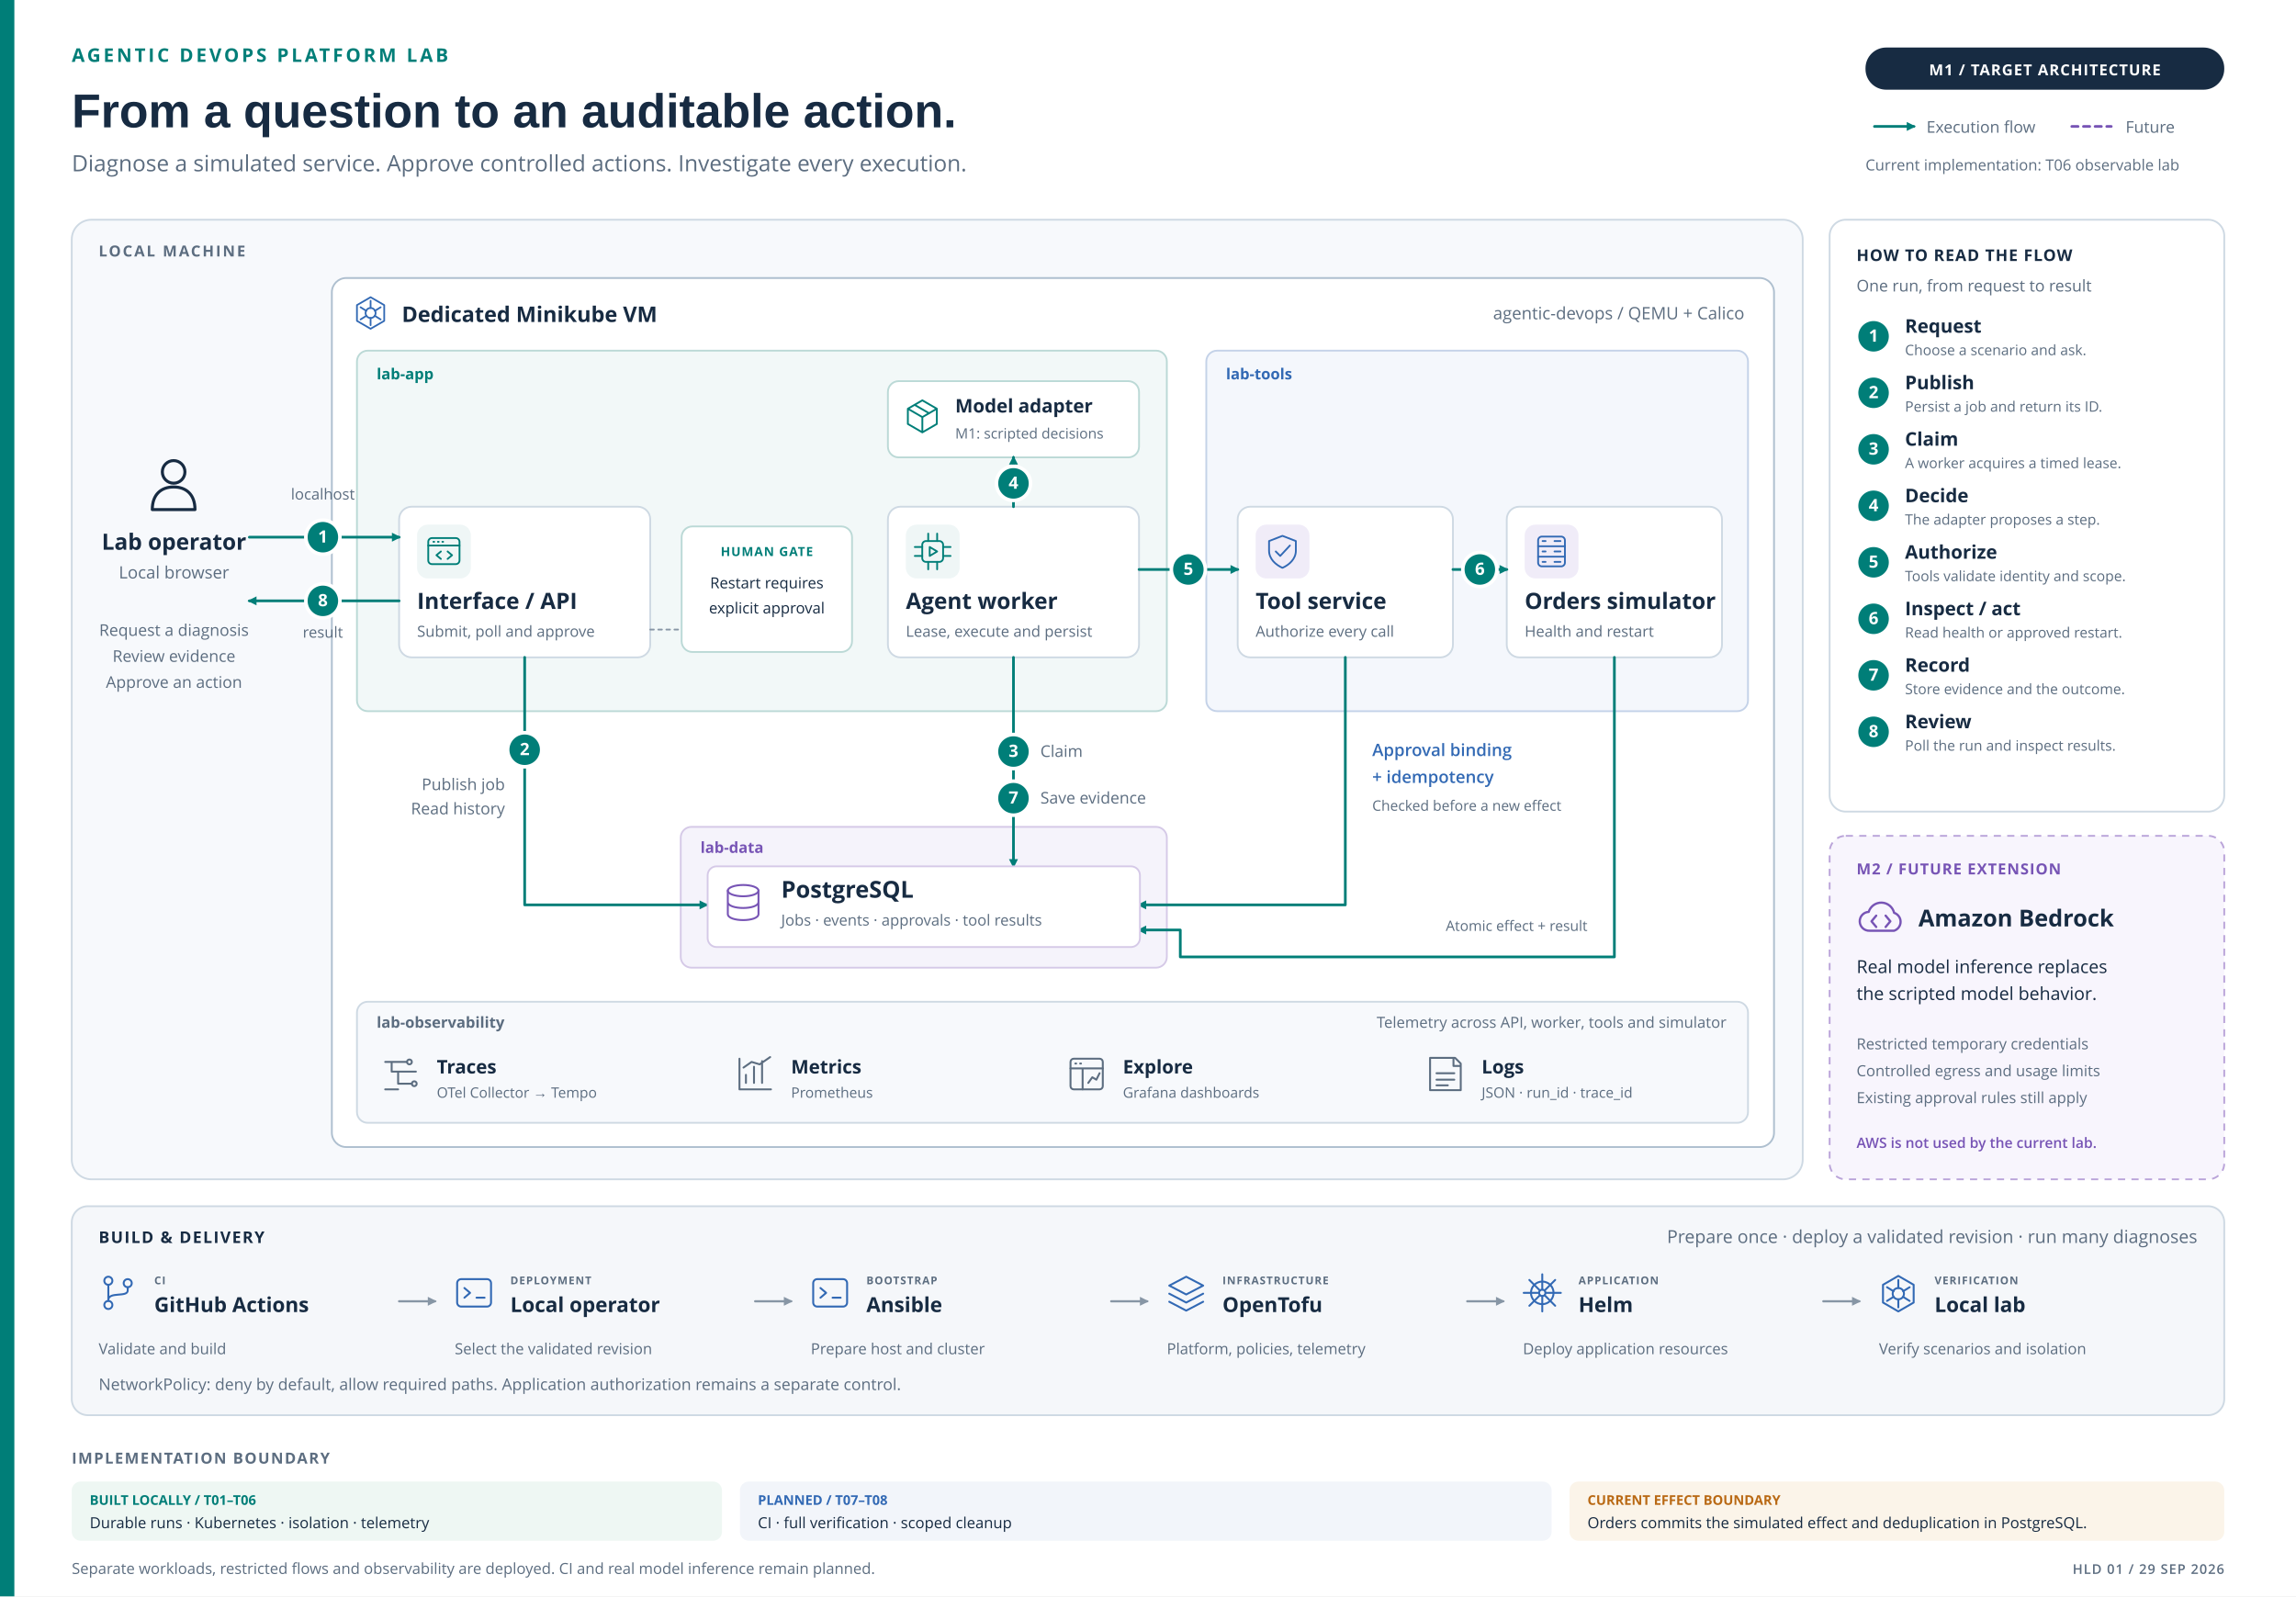
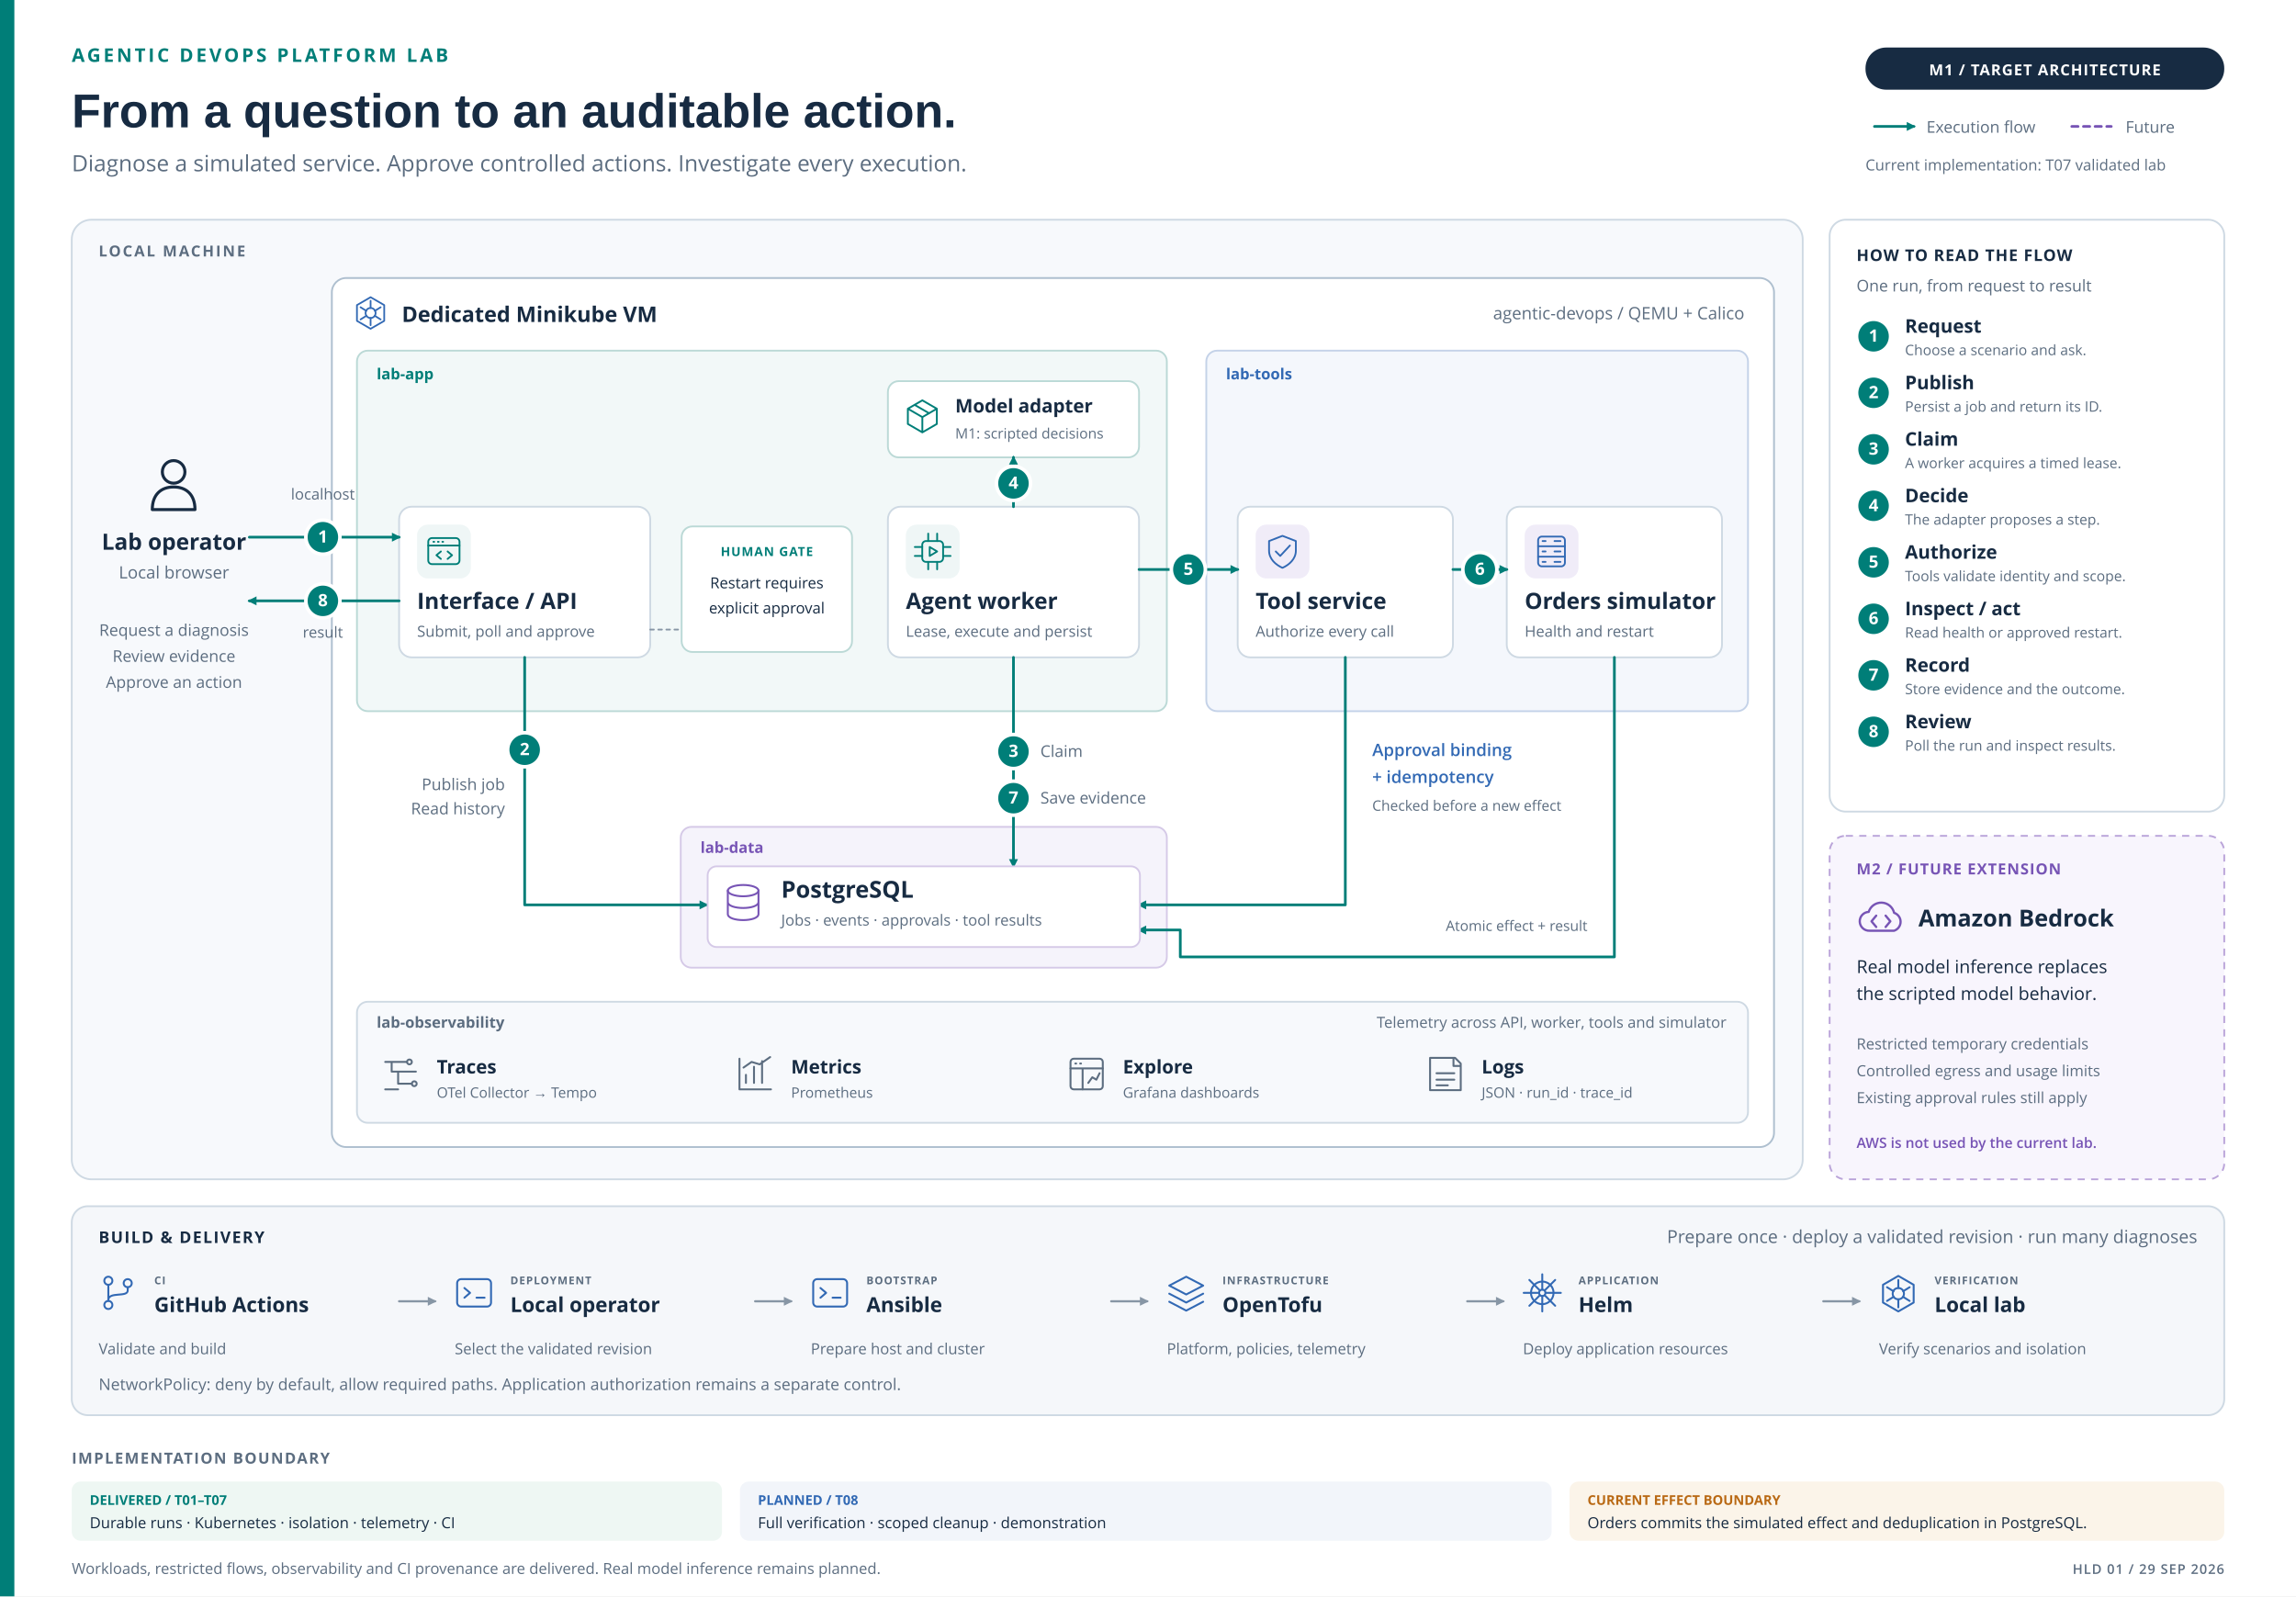
<svg xmlns="http://www.w3.org/2000/svg" width="2560" height="1780" viewBox="0 0 2560 1780" role="img" aria-labelledby="title desc">
  <defs>
    <marker id="arrow-teal" markerWidth="10" markerHeight="10" refX="8" refY="5" orient="auto" markerUnits="userSpaceOnUse">
      <path d="M0 0 10 5 0 10Z" fill="#007E78" />
    </marker>
    <marker id="arrow-muted" markerWidth="10" markerHeight="10" refX="8" refY="5" orient="auto" markerUnits="userSpaceOnUse">
      <path d="M0 0 10 5 0 10Z" fill="#8796A5" />
    </marker>
  </defs>
  <rect x="0" y="0" width="2560" height="1780" rx="0" fill="#FFFFFF" />
  <rect x="0" y="0" width="16" height="1780" rx="0" fill="#007E78" />
  <text x="80" y="69" font-family="Open Sans, Arial, sans-serif" font-size="21" font-weight="700" fill="#007E78" text-anchor="start" letter-spacing="3">AGENTIC DEVOPS PLATFORM LAB</text>
  <text x="80" y="142" font-family="Montserrat, Arial, sans-serif" font-size="53" font-weight="700" fill="#172B42" text-anchor="start">From a question to an auditable action.</text>
  <text x="80" y="191" font-family="Open Sans, Arial, sans-serif" font-size="25" font-weight="400" fill="#5C6D80" text-anchor="start">Diagnose a simulated service. Approve controlled actions. Investigate every execution.</text>
  <rect x="2080" y="53" width="400" height="47" rx="23" fill="#172B42" />
  <text x="2280" y="84" font-family="Open Sans, Arial, sans-serif" font-size="17" font-weight="700" fill="white" text-anchor="middle" letter-spacing="1">M1  /  TARGET ARCHITECTURE</text>
  <path d="M2090 141 H2134" fill="none" stroke="#007E78" stroke-width="3" stroke-linecap="round" stroke-linejoin="round" marker-end="url(#arrow-teal)" />
  <text x="2148" y="148" font-family="Open Sans, Arial, sans-serif" font-size="18" font-weight="400" fill="#5C6D80" text-anchor="start">Execution flow</text>
  <path d="M2310 141 H2354" fill="none" stroke="#7754B5" stroke-width="3" stroke-linecap="round" stroke-linejoin="round" stroke-dasharray="7 6" />
  <text x="2370" y="148" font-family="Open Sans, Arial, sans-serif" font-size="18" font-weight="400" fill="#5C6D80" text-anchor="start">Future</text>
-   <text x="2080" y="190" font-family="Open Sans, Arial, sans-serif" font-size="17" font-weight="400" fill="#5C6D80" text-anchor="start">Current implementation: T06 observable lab</text>
+   <text x="2080" y="190" font-family="Open Sans, Arial, sans-serif" font-size="17" font-weight="400" fill="#5C6D80" text-anchor="start">Current implementation: T07 validated lab</text>
  <rect x="80" y="245" width="1930" height="1070" rx="22" fill="#F7F9FC" stroke="#CED9E3" stroke-width="2" />
  <text x="110" y="286" font-family="Open Sans, Arial, sans-serif" font-size="17" font-weight="700" fill="#5C6D80" text-anchor="start" letter-spacing="2">LOCAL MACHINE</text>
  <rect x="370" y="310" width="1608" height="969" rx="16" fill="#FFFFFF" stroke="#AEBFCF" stroke-width="2" />
  <g transform="translate(394 329) scale(0.8)" fill="none" stroke="#3269B4" stroke-width="2.4" stroke-linecap="round" stroke-linejoin="round">
    <path d="m24 3 19 11v22L24 47 5 36V14Z" />
    <circle cx="24" cy="25" r="7" />
    <path d="M24 8v10m0 14v10M10 17l8 5m12 7 8 5M10 34l8-5m12-7 8-5" />
  </g>
  <text x="448" y="359" font-family="Open Sans, Arial, sans-serif" font-size="24" font-weight="700" fill="#172B42" text-anchor="start">Dedicated Minikube VM</text>
  <text x="1945" y="356" font-family="Open Sans, Arial, sans-serif" font-size="19" font-weight="400" fill="#5C6D80" text-anchor="end">agentic-devops  /  QEMU + Calico</text>
  <rect x="398" y="391" width="903" height="402" rx="12" fill="#F2F8F8" stroke="#BBD9D6" stroke-width="2" />
  <text x="420" y="423" font-family="Open Sans, Arial, sans-serif" font-size="17" font-weight="700" fill="#007E78" text-anchor="start">lab-app</text>
  <rect x="1345" y="391" width="604" height="402" rx="12" fill="#F4F7FC" stroke="#C4D2E8" stroke-width="2" />
  <text x="1367" y="423" font-family="Open Sans, Arial, sans-serif" font-size="17" font-weight="700" fill="#3269B4" text-anchor="start">lab-tools</text>
  <rect x="759" y="922" width="542" height="157" rx="12" fill="#F5F3FB" stroke="#D5C9E7" stroke-width="2" />
  <text x="781" y="951" font-family="Open Sans, Arial, sans-serif" font-size="17" font-weight="700" fill="#7754B5" text-anchor="start">lab-data</text>
  <g transform="translate(160 508) scale(1.4)" fill="none" stroke="#172B42" stroke-width="2.4" stroke-linecap="round" stroke-linejoin="round">
    <circle cx="24" cy="13" r="9" />
    <path d="M7 43c0-12 7-18 17-18s17 6 17 18Z" />
  </g>
  <text x="194" y="613" font-family="Open Sans, Arial, sans-serif" font-size="25" font-weight="700" fill="#172B42" text-anchor="middle">Lab operator</text>
  <text x="194" y="645" font-family="Open Sans, Arial, sans-serif" font-size="19" font-weight="400" fill="#5C6D80" text-anchor="middle">Local browser</text>
  <text x="194" y="709" font-family="Open Sans, Arial, sans-serif" font-size="18" font-weight="400" fill="#5C6D80" text-anchor="middle">Request a diagnosis</text>
  <text x="194" y="738" font-family="Open Sans, Arial, sans-serif" font-size="18" font-weight="400" fill="#5C6D80" text-anchor="middle">Review evidence</text>
  <text x="194" y="767" font-family="Open Sans, Arial, sans-serif" font-size="18" font-weight="400" fill="#5C6D80" text-anchor="middle">Approve an action</text>
  <rect x="445" y="565" width="280" height="168" rx="14" fill="white" stroke="#CED9E3" stroke-width="2" />
  <rect x="465" y="585" width="60" height="60" rx="12" fill="#EFF6F6" />
  <g transform="translate(475 595) scale(0.83)" fill="none" stroke="#007E78" stroke-width="2.4" stroke-linecap="round" stroke-linejoin="round">
    <rect x="3" y="6" width="42" height="35" rx="5" />
    <path d="M3 16h42M10 11h1m5 0h1m5 0h1M20 24l-6 5 6 5m9-10 6 5-6 5" />
  </g>
  <text x="465" y="679" font-family="Open Sans, Arial, sans-serif" font-size="25" font-weight="700" fill="#172B42" text-anchor="start">Interface / API</text>
  <text x="465" y="710" font-family="Open Sans, Arial, sans-serif" font-size="17" font-weight="400" fill="#5C6D80" text-anchor="start">Submit, poll and approve</text>
  <rect x="990" y="565" width="280" height="168" rx="14" fill="white" stroke="#CED9E3" stroke-width="2" />
  <rect x="1010" y="585" width="60" height="60" rx="12" fill="#EFF6F6" />
  <g transform="translate(1020 595) scale(0.83)" fill="none" stroke="#007E78" stroke-width="2.4" stroke-linecap="round" stroke-linejoin="round">
    <rect x="10" y="10" width="28" height="28" rx="5" />
    <path d="M18 0v10M30 0v10M18 38v10M30 38v10M0 18h10M0 30h10M38 18h10M38 30h10M20 18l10 6-10 6Z" />
  </g>
  <text x="1010" y="679" font-family="Open Sans, Arial, sans-serif" font-size="25" font-weight="700" fill="#172B42" text-anchor="start">Agent worker</text>
  <text x="1010" y="710" font-family="Open Sans, Arial, sans-serif" font-size="17" font-weight="400" fill="#5C6D80" text-anchor="start">Lease, execute and persist</text>
  <rect x="1380" y="565" width="240" height="168" rx="14" fill="white" stroke="#CED9E3" stroke-width="2" />
  <rect x="1400" y="585" width="60" height="60" rx="12" fill="#F0ECF8" />
  <g transform="translate(1410 595) scale(0.83)" fill="none" stroke="#3269B4" stroke-width="2.4" stroke-linecap="round" stroke-linejoin="round">
    <path d="M24 3 42 10v13c0 11-9 19-18 23C15 42 6 34 6 23V10ZM15 24l6 6 13-14" />
  </g>
  <text x="1400" y="679" font-family="Open Sans, Arial, sans-serif" font-size="25" font-weight="700" fill="#172B42" text-anchor="start">Tool service</text>
  <text x="1400" y="710" font-family="Open Sans, Arial, sans-serif" font-size="17" font-weight="400" fill="#5C6D80" text-anchor="start">Authorize every call</text>
  <rect x="1680" y="565" width="240" height="168" rx="14" fill="white" stroke="#CED9E3" stroke-width="2" />
  <rect x="1700" y="585" width="60" height="60" rx="12" fill="#F0ECF8" />
  <g transform="translate(1710 595) scale(0.83)" fill="none" stroke="#3269B4" stroke-width="2.4" stroke-linecap="round" stroke-linejoin="round">
    <rect x="6" y="4" width="36" height="40" rx="5" />
    <path d="M6 17h36M6 31h36M12 10h4m-4 14h4m-4 14h4M28 10h8m-8 14h8m-8 14h8" />
  </g>
  <text x="1700" y="679" font-family="Open Sans, Arial, sans-serif" font-size="25" font-weight="700" fill="#172B42" text-anchor="start">Orders simulator</text>
  <text x="1700" y="710" font-family="Open Sans, Arial, sans-serif" font-size="17" font-weight="400" fill="#5C6D80" text-anchor="start">Health and restart</text>
  <rect x="990" y="425" width="280" height="85" rx="12" fill="#FFFFFF" stroke="#BBD9D6" stroke-width="2" />
  <g transform="translate(1008 443) scale(0.85)" fill="none" stroke="#007E78" stroke-width="2.4" stroke-linecap="round" stroke-linejoin="round">
    <path d="M24 4 43 15v20L24 46 5 35V15ZM5 15l19 11 19-11M24 26v20M14 10l19 11" />
  </g>
  <text x="1065" y="460" font-family="Open Sans, Arial, sans-serif" font-size="21" font-weight="700" fill="#172B42" text-anchor="start">Model adapter</text>
  <text x="1065" y="489" font-family="Open Sans, Arial, sans-serif" font-size="16" font-weight="400" fill="#5C6D80" text-anchor="start">M1: scripted decisions</text>
  <path d="M278 599 H445" fill="none" stroke="#007E78" stroke-width="3" stroke-linecap="round" stroke-linejoin="round" marker-end="url(#arrow-teal)" />
  <circle cx="360" cy="599" r="19" fill="#007E78" stroke="white" stroke-width="4" />
  <text x="360" y="605" font-family="Open Sans, Arial, sans-serif" font-size="19" font-weight="700" fill="white" text-anchor="middle">1</text>
  <text x="360" y="557" font-family="Open Sans, Arial, sans-serif" font-size="17" font-weight="400" fill="#5C6D80" text-anchor="middle">localhost</text>
  <path d="M445 670 H278" fill="none" stroke="#007E78" stroke-width="3" stroke-linecap="round" stroke-linejoin="round" marker-end="url(#arrow-teal)" />
  <circle cx="360" cy="670" r="19" fill="#007E78" stroke="white" stroke-width="4" />
  <text x="360" y="676" font-family="Open Sans, Arial, sans-serif" font-size="19" font-weight="700" fill="white" text-anchor="middle">8</text>
  <text x="360" y="711" font-family="Open Sans, Arial, sans-serif" font-size="17" font-weight="400" fill="#5C6D80" text-anchor="middle">result</text>
  <path d="M585 733 V1009 H788" fill="none" stroke="#007E78" stroke-width="3" stroke-linecap="round" stroke-linejoin="round" marker-end="url(#arrow-teal)" />
  <circle cx="585" cy="836" r="19" fill="#007E78" stroke="white" stroke-width="4" />
  <text x="585" y="842" font-family="Open Sans, Arial, sans-serif" font-size="19" font-weight="700" fill="white" text-anchor="middle">2</text>
  <text x="563" y="881" font-family="Open Sans, Arial, sans-serif" font-size="18" font-weight="400" fill="#5C6D80" text-anchor="end">Publish job</text>
  <text x="563" y="908" font-family="Open Sans, Arial, sans-serif" font-size="18" font-weight="400" fill="#5C6D80" text-anchor="end">Read history</text>
  <path d="M1130 733 V966" fill="none" stroke="#007E78" stroke-width="3" stroke-linecap="round" stroke-linejoin="round" marker-end="url(#arrow-teal)" />
  <circle cx="1130" cy="838" r="19" fill="#007E78" stroke="white" stroke-width="4" />
  <text x="1130" y="844" font-family="Open Sans, Arial, sans-serif" font-size="19" font-weight="700" fill="white" text-anchor="middle">3</text>
  <text x="1160" y="844" font-family="Open Sans, Arial, sans-serif" font-size="18" font-weight="400" fill="#5C6D80" text-anchor="start">Claim</text>
  <circle cx="1130" cy="890" r="19" fill="#007E78" stroke="white" stroke-width="4" />
  <text x="1130" y="896" font-family="Open Sans, Arial, sans-serif" font-size="19" font-weight="700" fill="white" text-anchor="middle">7</text>
  <text x="1160" y="896" font-family="Open Sans, Arial, sans-serif" font-size="18" font-weight="400" fill="#5C6D80" text-anchor="start">Save evidence</text>
  <path d="M1130 565 V510" fill="none" stroke="#007E78" stroke-width="3" stroke-linecap="round" stroke-linejoin="round" marker-end="url(#arrow-teal)" />
  <circle cx="1130" cy="539" r="19" fill="#007E78" stroke="white" stroke-width="4" />
  <text x="1130" y="545" font-family="Open Sans, Arial, sans-serif" font-size="19" font-weight="700" fill="white" text-anchor="middle">4</text>
  <path d="M1270 635 H1380" fill="none" stroke="#007E78" stroke-width="3" stroke-linecap="round" stroke-linejoin="round" marker-end="url(#arrow-teal)" />
  <circle cx="1325" cy="635" r="19" fill="#007E78" stroke="white" stroke-width="4" />
  <text x="1325" y="641" font-family="Open Sans, Arial, sans-serif" font-size="19" font-weight="700" fill="white" text-anchor="middle">5</text>
  <path d="M1620 635 H1680" fill="none" stroke="#007E78" stroke-width="3" stroke-linecap="round" stroke-linejoin="round" marker-end="url(#arrow-teal)" />
  <circle cx="1650" cy="635" r="19" fill="#007E78" stroke="white" stroke-width="4" />
  <text x="1650" y="641" font-family="Open Sans, Arial, sans-serif" font-size="19" font-weight="700" fill="white" text-anchor="middle">6</text>
  <path d="M1500 733 V1009 H1270" fill="none" stroke="#007E78" stroke-width="3" stroke-linecap="round" stroke-linejoin="round" marker-end="url(#arrow-teal)" />
  <text x="1530" y="843" font-family="Open Sans, Arial, sans-serif" font-size="19" font-weight="600" fill="#3269B4" text-anchor="start">Approval binding</text>
  <text x="1530" y="873" font-family="Open Sans, Arial, sans-serif" font-size="19" font-weight="600" fill="#3269B4" text-anchor="start">+ idempotency</text>
  <text x="1530" y="904" font-family="Open Sans, Arial, sans-serif" font-size="16" font-weight="400" fill="#5C6D80" text-anchor="start">Checked before a new effect</text>
  <path d="M1800 733 V1067 H1316 V1037 H1270" fill="none" stroke="#007E78" stroke-width="3" stroke-linecap="round" stroke-linejoin="round" marker-end="url(#arrow-teal)" />
  <text x="1770" y="1038" font-family="Open Sans, Arial, sans-serif" font-size="16" font-weight="400" fill="#5C6D80" text-anchor="end">Atomic effect + result</text>
  <rect x="789" y="966" width="482" height="90" rx="10" fill="#FFFFFF" stroke="#D5C9E7" stroke-width="2" />
  <g transform="translate(807 985) scale(0.9)" fill="none" stroke="#7754B5" stroke-width="2.4" stroke-linecap="round" stroke-linejoin="round">
    <ellipse cx="24" cy="9" rx="19" ry="7" />
    <path d="M5 9v29c0 10 38 10 38 0V9M5 23c0 10 38 10 38 0" />
  </g>
  <text x="871" y="1001" font-family="Open Sans, Arial, sans-serif" font-size="26" font-weight="700" fill="#172B42" text-anchor="start">PostgreSQL</text>
  <text x="871" y="1032" font-family="Open Sans, Arial, sans-serif" font-size="17" font-weight="400" fill="#5C6D80" text-anchor="start">Jobs · events · approvals · tool results</text>
  <rect x="760" y="587" width="190" height="140" rx="12" fill="#FFFFFF" stroke="#BBD9D6" stroke-width="2" />
  <text x="855" y="620" font-family="Open Sans, Arial, sans-serif" font-size="14" font-weight="700" fill="#007E78" text-anchor="middle" letter-spacing="1">HUMAN GATE</text>
  <text x="855" y="656" font-family="Open Sans, Arial, sans-serif" font-size="17" font-weight="400" fill="#172B42" text-anchor="middle">Restart requires</text>
  <text x="855" y="684" font-family="Open Sans, Arial, sans-serif" font-size="17" font-weight="400" fill="#172B42" text-anchor="middle">explicit approval</text>
  <path d="M725 702 H760" fill="none" stroke="#8796A5" stroke-width="2" stroke-linecap="round" stroke-linejoin="round" stroke-dasharray="4 5" />
  <rect x="398" y="1117" width="1551" height="135" rx="12" fill="#F7F9FC" stroke="#CED9E3" stroke-width="2" />
  <text x="420" y="1146" font-family="Open Sans, Arial, sans-serif" font-size="17" font-weight="700" fill="#5C6D80" text-anchor="start">lab-observability</text>
  <text x="1925" y="1146" font-family="Open Sans, Arial, sans-serif" font-size="17" font-weight="400" fill="#5C6D80" text-anchor="end">Telemetry across API, worker, tools and simulator</text>
  <g transform="translate(425 1176) scale(0.9)" fill="none" stroke="#5C6D80" stroke-width="2.4" stroke-linecap="round" stroke-linejoin="round">
    <path d="M5 9h27M13 21h30M13 9v12m8 0v15m0 0h17M5 43h16" />
    <circle cx="35" cy="9" r="3" />
    <circle cx="41" cy="36" r="3" />
  </g>
  <text x="487" y="1197" font-family="Open Sans, Arial, sans-serif" font-size="21" font-weight="700" fill="#172B42" text-anchor="start">Traces</text>
  <text x="487" y="1224" font-family="Open Sans, Arial, sans-serif" font-size="16" font-weight="400" fill="#5C6D80" text-anchor="start">OTel Collector → Tempo</text>
  <g transform="translate(820 1176) scale(0.9)" fill="none" stroke="#5C6D80" stroke-width="2.4" stroke-linecap="round" stroke-linejoin="round">
    <path d="M5 5v38h39M13 35V25m10 10V15m10 20V8M10 16l10-7 10 3 13-9" />
  </g>
  <text x="882" y="1197" font-family="Open Sans, Arial, sans-serif" font-size="21" font-weight="700" fill="#172B42" text-anchor="start">Metrics</text>
  <text x="882" y="1224" font-family="Open Sans, Arial, sans-serif" font-size="16" font-weight="400" fill="#5C6D80" text-anchor="start">Prometheus</text>
  <g transform="translate(1190 1176) scale(0.9)" fill="none" stroke="#5C6D80" stroke-width="2.4" stroke-linecap="round" stroke-linejoin="round">
    <rect x="4" y="5" width="40" height="38" rx="4" />
    <path d="M4 17h40M19 17v26M10 11h1m5 0h1M26 35l5-7 5 3 4-8" />
  </g>
  <text x="1252" y="1197" font-family="Open Sans, Arial, sans-serif" font-size="21" font-weight="700" fill="#172B42" text-anchor="start">Explore</text>
  <text x="1252" y="1224" font-family="Open Sans, Arial, sans-serif" font-size="16" font-weight="400" fill="#5C6D80" text-anchor="start">Grafana dashboards</text>
  <g transform="translate(1590 1176) scale(0.9)" fill="none" stroke="#5C6D80" stroke-width="2.4" stroke-linecap="round" stroke-linejoin="round">
    <path d="M12 4h24l7 7v33H5V4h7M34 4v10h9M13 23h22M13 31h22M13 38h14" />
  </g>
  <text x="1652" y="1197" font-family="Open Sans, Arial, sans-serif" font-size="21" font-weight="700" fill="#172B42" text-anchor="start">Logs</text>
  <text x="1652" y="1224" font-family="Open Sans, Arial, sans-serif" font-size="16" font-weight="400" fill="#5C6D80" text-anchor="start">JSON · run_id · trace_id</text>
  <rect x="2040" y="245" width="440" height="660" rx="18" fill="#FFFFFF" stroke="#CED9E3" stroke-width="2" />
  <text x="2070" y="291" font-family="Open Sans, Arial, sans-serif" font-size="18" font-weight="700" fill="#172B42" text-anchor="start" letter-spacing="1">HOW TO READ THE FLOW</text>
  <text x="2070" y="325" font-family="Open Sans, Arial, sans-serif" font-size="18" font-weight="400" fill="#5C6D80" text-anchor="start">One run, from request to result</text>
  <circle cx="2089" cy="375" r="19" fill="#007E78" stroke="white" stroke-width="4" />
  <text x="2089" y="381" font-family="Open Sans, Arial, sans-serif" font-size="19" font-weight="700" fill="white" text-anchor="middle">1</text>
  <text x="2124" y="371" font-family="Open Sans, Arial, sans-serif" font-size="21" font-weight="700" fill="#172B42" text-anchor="start">Request</text>
  <text x="2124" y="396" font-family="Open Sans, Arial, sans-serif" font-size="16" font-weight="400" fill="#5C6D80" text-anchor="start">Choose a scenario and ask.</text>
  <circle cx="2089" cy="438" r="19" fill="#007E78" stroke="white" stroke-width="4" />
  <text x="2089" y="444" font-family="Open Sans, Arial, sans-serif" font-size="19" font-weight="700" fill="white" text-anchor="middle">2</text>
  <text x="2124" y="434" font-family="Open Sans, Arial, sans-serif" font-size="21" font-weight="700" fill="#172B42" text-anchor="start">Publish</text>
  <text x="2124" y="459" font-family="Open Sans, Arial, sans-serif" font-size="16" font-weight="400" fill="#5C6D80" text-anchor="start">Persist a job and return its ID.</text>
  <circle cx="2089" cy="501" r="19" fill="#007E78" stroke="white" stroke-width="4" />
  <text x="2089" y="507" font-family="Open Sans, Arial, sans-serif" font-size="19" font-weight="700" fill="white" text-anchor="middle">3</text>
  <text x="2124" y="497" font-family="Open Sans, Arial, sans-serif" font-size="21" font-weight="700" fill="#172B42" text-anchor="start">Claim</text>
  <text x="2124" y="522" font-family="Open Sans, Arial, sans-serif" font-size="16" font-weight="400" fill="#5C6D80" text-anchor="start">A worker acquires a timed lease.</text>
  <circle cx="2089" cy="564" r="19" fill="#007E78" stroke="white" stroke-width="4" />
  <text x="2089" y="570" font-family="Open Sans, Arial, sans-serif" font-size="19" font-weight="700" fill="white" text-anchor="middle">4</text>
  <text x="2124" y="560" font-family="Open Sans, Arial, sans-serif" font-size="21" font-weight="700" fill="#172B42" text-anchor="start">Decide</text>
  <text x="2124" y="585" font-family="Open Sans, Arial, sans-serif" font-size="16" font-weight="400" fill="#5C6D80" text-anchor="start">The adapter proposes a step.</text>
  <circle cx="2089" cy="627" r="19" fill="#007E78" stroke="white" stroke-width="4" />
  <text x="2089" y="633" font-family="Open Sans, Arial, sans-serif" font-size="19" font-weight="700" fill="white" text-anchor="middle">5</text>
  <text x="2124" y="623" font-family="Open Sans, Arial, sans-serif" font-size="21" font-weight="700" fill="#172B42" text-anchor="start">Authorize</text>
  <text x="2124" y="648" font-family="Open Sans, Arial, sans-serif" font-size="16" font-weight="400" fill="#5C6D80" text-anchor="start">Tools validate identity and scope.</text>
  <circle cx="2089" cy="690" r="19" fill="#007E78" stroke="white" stroke-width="4" />
  <text x="2089" y="696" font-family="Open Sans, Arial, sans-serif" font-size="19" font-weight="700" fill="white" text-anchor="middle">6</text>
  <text x="2124" y="686" font-family="Open Sans, Arial, sans-serif" font-size="21" font-weight="700" fill="#172B42" text-anchor="start">Inspect / act</text>
  <text x="2124" y="711" font-family="Open Sans, Arial, sans-serif" font-size="16" font-weight="400" fill="#5C6D80" text-anchor="start">Read health or approved restart.</text>
  <circle cx="2089" cy="753" r="19" fill="#007E78" stroke="white" stroke-width="4" />
  <text x="2089" y="759" font-family="Open Sans, Arial, sans-serif" font-size="19" font-weight="700" fill="white" text-anchor="middle">7</text>
  <text x="2124" y="749" font-family="Open Sans, Arial, sans-serif" font-size="21" font-weight="700" fill="#172B42" text-anchor="start">Record</text>
  <text x="2124" y="774" font-family="Open Sans, Arial, sans-serif" font-size="16" font-weight="400" fill="#5C6D80" text-anchor="start">Store evidence and the outcome.</text>
  <circle cx="2089" cy="816" r="19" fill="#007E78" stroke="white" stroke-width="4" />
  <text x="2089" y="822" font-family="Open Sans, Arial, sans-serif" font-size="19" font-weight="700" fill="white" text-anchor="middle">8</text>
  <text x="2124" y="812" font-family="Open Sans, Arial, sans-serif" font-size="21" font-weight="700" fill="#172B42" text-anchor="start">Review</text>
  <text x="2124" y="837" font-family="Open Sans, Arial, sans-serif" font-size="16" font-weight="400" fill="#5C6D80" text-anchor="start">Poll the run and inspect results.</text>
  <rect x="2040" y="932" width="440" height="383" rx="18" fill="#F8F5FD" stroke="#BAA4D9" stroke-width="2" stroke-dasharray="8 7" />
  <text x="2070" y="975" font-family="Open Sans, Arial, sans-serif" font-size="17" font-weight="700" fill="#7754B5" text-anchor="start" letter-spacing="1">M2  /  FUTURE EXTENSION</text>
  <g transform="translate(2072 1000) scale(1.05)" fill="none" stroke="#7754B5" stroke-width="2.4" stroke-linecap="round" stroke-linejoin="round">
    <path d="M12 36a10 10 0 0 1-1-20 14 14 0 0 1 27 1 10 10 0 0 1 0 19ZM19 20l-5 6 5 6m10-12 5 6-5 6" />
  </g>
  <text x="2139" y="1033" font-family="Open Sans, Arial, sans-serif" font-size="26" font-weight="700" fill="#172B42" text-anchor="start">Amazon Bedrock</text>
  <text x="2070" y="1085" font-family="Open Sans, Arial, sans-serif" font-size="20" font-weight="400" fill="#172B42" text-anchor="start">Real model inference replaces</text>
  <text x="2070" y="1115" font-family="Open Sans, Arial, sans-serif" font-size="20" font-weight="400" fill="#172B42" text-anchor="start">the scripted model behavior.</text>
  <text x="2070" y="1170" font-family="Open Sans, Arial, sans-serif" font-size="17" font-weight="400" fill="#5C6D80" text-anchor="start">Restricted temporary credentials</text>
  <text x="2070" y="1200" font-family="Open Sans, Arial, sans-serif" font-size="17" font-weight="400" fill="#5C6D80" text-anchor="start">Controlled egress and usage limits</text>
  <text x="2070" y="1230" font-family="Open Sans, Arial, sans-serif" font-size="17" font-weight="400" fill="#5C6D80" text-anchor="start">Existing approval rules still apply</text>
  <text x="2070" y="1280" font-family="Open Sans, Arial, sans-serif" font-size="16" font-weight="600" fill="#7754B5" text-anchor="start">AWS is not used by the current lab.</text>
  <rect x="80" y="1345" width="2400" height="233" rx="18" fill="#F5F7FA" stroke="#CED9E3" stroke-width="2" />
  <text x="110" y="1386" font-family="Open Sans, Arial, sans-serif" font-size="18" font-weight="700" fill="#172B42" text-anchor="start" letter-spacing="1.5">BUILD &amp; DELIVERY</text>
  <text x="2450" y="1386" font-family="Open Sans, Arial, sans-serif" font-size="20" font-weight="400" fill="#5C6D80" text-anchor="end">Prepare once · deploy a validated revision · run many diagnoses</text>
  <g transform="translate(110 1420) scale(0.9)" fill="none" stroke="#3269B4" stroke-width="2.4" stroke-linecap="round" stroke-linejoin="round">
    <circle cx="12" cy="9" r="5" />
    <circle cx="12" cy="39" r="5" />
    <circle cx="36" cy="12" r="5" />
    <path d="M12 14v20m24-17v4c0 9-24 1-24 12" />
  </g>
  <text x="172" y="1432" font-family="Open Sans, Arial, sans-serif" font-size="12" font-weight="700" fill="#5C6D80" text-anchor="start" letter-spacing="1">CI</text>
  <text x="172" y="1463" font-family="Open Sans, Arial, sans-serif" font-size="23" font-weight="700" fill="#172B42" text-anchor="start">GitHub Actions</text>
  <text x="110" y="1510" font-family="Open Sans, Arial, sans-serif" font-size="17" font-weight="400" fill="#5C6D80" text-anchor="start">Validate and build</text>
  <path d="M445 1451 H485" fill="none" stroke="#8796A5" stroke-width="2.5" stroke-linecap="round" stroke-linejoin="round" marker-end="url(#arrow-muted)" />
  <g transform="translate(507 1420) scale(0.9)" fill="none" stroke="#3269B4" stroke-width="2.4" stroke-linecap="round" stroke-linejoin="round">
    <rect x="3" y="7" width="42" height="34" rx="5" />
    <path d="m12 18 7 6-7 6m15 0h10" />
  </g>
  <text x="569" y="1432" font-family="Open Sans, Arial, sans-serif" font-size="12" font-weight="700" fill="#5C6D80" text-anchor="start" letter-spacing="1">DEPLOYMENT</text>
  <text x="569" y="1463" font-family="Open Sans, Arial, sans-serif" font-size="23" font-weight="700" fill="#172B42" text-anchor="start">Local operator</text>
  <text x="507" y="1510" font-family="Open Sans, Arial, sans-serif" font-size="17" font-weight="400" fill="#5C6D80" text-anchor="start">Select the validated revision</text>
  <path d="M842 1451 H882" fill="none" stroke="#8796A5" stroke-width="2.5" stroke-linecap="round" stroke-linejoin="round" marker-end="url(#arrow-muted)" />
  <g transform="translate(904 1420) scale(0.9)" fill="none" stroke="#3269B4" stroke-width="2.4" stroke-linecap="round" stroke-linejoin="round">
    <rect x="3" y="7" width="42" height="34" rx="5" />
    <path d="m12 18 7 6-7 6m15 0h10" />
  </g>
  <text x="966" y="1432" font-family="Open Sans, Arial, sans-serif" font-size="12" font-weight="700" fill="#5C6D80" text-anchor="start" letter-spacing="1">BOOTSTRAP</text>
  <text x="966" y="1463" font-family="Open Sans, Arial, sans-serif" font-size="23" font-weight="700" fill="#172B42" text-anchor="start">Ansible</text>
  <text x="904" y="1510" font-family="Open Sans, Arial, sans-serif" font-size="17" font-weight="400" fill="#5C6D80" text-anchor="start">Prepare host and cluster</text>
  <path d="M1239 1451 H1279" fill="none" stroke="#8796A5" stroke-width="2.5" stroke-linecap="round" stroke-linejoin="round" marker-end="url(#arrow-muted)" />
  <g transform="translate(1301 1420) scale(0.9)" fill="none" stroke="#3269B4" stroke-width="2.4" stroke-linecap="round" stroke-linejoin="round">
    <path d="m24 4 21 11-21 11L3 15ZM3 25l21 11 21-11M3 35l21 11 21-11" />
  </g>
  <text x="1363" y="1432" font-family="Open Sans, Arial, sans-serif" font-size="12" font-weight="700" fill="#5C6D80" text-anchor="start" letter-spacing="1">INFRASTRUCTURE</text>
  <text x="1363" y="1463" font-family="Open Sans, Arial, sans-serif" font-size="23" font-weight="700" fill="#172B42" text-anchor="start">OpenTofu</text>
  <text x="1301" y="1510" font-family="Open Sans, Arial, sans-serif" font-size="17" font-weight="400" fill="#5C6D80" text-anchor="start">Platform, policies, telemetry</text>
  <path d="M1636 1451 H1676" fill="none" stroke="#8796A5" stroke-width="2.5" stroke-linecap="round" stroke-linejoin="round" marker-end="url(#arrow-muted)" />
  <g transform="translate(1698 1420) scale(0.9)" fill="none" stroke="#3269B4" stroke-width="2.4" stroke-linecap="round" stroke-linejoin="round">
    <circle cx="24" cy="24" r="14" />
    <circle cx="24" cy="24" r="4" />
    <path d="M24 1v19m0 8v19M1 24h19m8 0h19M8 8l13 13m6 6 13 13M8 40l13-13m6-6L40 8" />
  </g>
  <text x="1760" y="1432" font-family="Open Sans, Arial, sans-serif" font-size="12" font-weight="700" fill="#5C6D80" text-anchor="start" letter-spacing="1">APPLICATION</text>
  <text x="1760" y="1463" font-family="Open Sans, Arial, sans-serif" font-size="23" font-weight="700" fill="#172B42" text-anchor="start">Helm</text>
  <text x="1698" y="1510" font-family="Open Sans, Arial, sans-serif" font-size="17" font-weight="400" fill="#5C6D80" text-anchor="start">Deploy application resources</text>
  <path d="M2033 1451 H2073" fill="none" stroke="#8796A5" stroke-width="2.5" stroke-linecap="round" stroke-linejoin="round" marker-end="url(#arrow-muted)" />
  <g transform="translate(2095 1420) scale(0.9)" fill="none" stroke="#3269B4" stroke-width="2.4" stroke-linecap="round" stroke-linejoin="round">
    <path d="m24 3 19 11v22L24 47 5 36V14Z" />
    <circle cx="24" cy="25" r="7" />
    <path d="M24 8v10m0 14v10M10 17l8 5m12 7 8 5M10 34l8-5m12-7 8-5" />
  </g>
  <text x="2157" y="1432" font-family="Open Sans, Arial, sans-serif" font-size="12" font-weight="700" fill="#5C6D80" text-anchor="start" letter-spacing="1">VERIFICATION</text>
  <text x="2157" y="1463" font-family="Open Sans, Arial, sans-serif" font-size="23" font-weight="700" fill="#172B42" text-anchor="start">Local lab</text>
  <text x="2095" y="1510" font-family="Open Sans, Arial, sans-serif" font-size="17" font-weight="400" fill="#5C6D80" text-anchor="start">Verify scenarios and isolation</text>
  <text x="110" y="1550" font-family="Open Sans, Arial, sans-serif" font-size="18" font-weight="400" fill="#5C6D80" text-anchor="start">NetworkPolicy: deny by default, allow required paths. Application authorization remains a separate control.</text>
  <text x="80" y="1632" font-family="Open Sans, Arial, sans-serif" font-size="17" font-weight="700" fill="#5C6D80" text-anchor="start" letter-spacing="1.5">IMPLEMENTATION BOUNDARY</text>
  <rect x="80" y="1652" width="725" height="66" rx="10" fill="#EEF7F3" />
-   <text x="100" y="1678" font-family="Open Sans, Arial, sans-serif" font-size="15" font-weight="700" fill="#007E78" text-anchor="start">BUILT LOCALLY  /  T01–T06</text>
-   <text x="100" y="1704" font-family="Open Sans, Arial, sans-serif" font-size="17" font-weight="400" fill="#172B42" text-anchor="start">Durable runs · Kubernetes · isolation · telemetry</text>
+   <text x="100" y="1678" font-family="Open Sans, Arial, sans-serif" font-size="15" font-weight="700" fill="#007E78" text-anchor="start">DELIVERED  /  T01–T07</text>
+   <text x="100" y="1704" font-family="Open Sans, Arial, sans-serif" font-size="17" font-weight="400" fill="#172B42" text-anchor="start">Durable runs · Kubernetes · isolation · telemetry · CI</text>
  <rect x="825" y="1652" width="905" height="66" rx="10" fill="#F2F5FA" />
-   <text x="845" y="1678" font-family="Open Sans, Arial, sans-serif" font-size="15" font-weight="700" fill="#3269B4" text-anchor="start">PLANNED  /  T07–T08</text>
-   <text x="845" y="1704" font-family="Open Sans, Arial, sans-serif" font-size="17" font-weight="400" fill="#172B42" text-anchor="start">CI · full verification · scoped cleanup</text>
+   <text x="845" y="1678" font-family="Open Sans, Arial, sans-serif" font-size="15" font-weight="700" fill="#3269B4" text-anchor="start">PLANNED  /  T08</text>
+   <text x="845" y="1704" font-family="Open Sans, Arial, sans-serif" font-size="17" font-weight="400" fill="#172B42" text-anchor="start">Full verification · scoped cleanup · demonstration</text>
  <rect x="1750" y="1652" width="730" height="66" rx="10" fill="#FBF4E9" />
  <text x="1770" y="1678" font-family="Open Sans, Arial, sans-serif" font-size="15" font-weight="700" fill="#B96914" text-anchor="start">CURRENT EFFECT BOUNDARY</text>
  <text x="1770" y="1704" font-family="Open Sans, Arial, sans-serif" font-size="17" font-weight="400" fill="#172B42" text-anchor="start">Orders commits the simulated effect and deduplication in PostgreSQL.</text>
-   <text x="80" y="1755" font-family="Open Sans, Arial, sans-serif" font-size="17" font-weight="400" fill="#5C6D80" text-anchor="start">Separate workloads, restricted flows and observability are deployed. CI and real model inference remain planned.</text>
+   <text x="80" y="1755" font-family="Open Sans, Arial, sans-serif" font-size="17" font-weight="400" fill="#5C6D80" text-anchor="start">Workloads, restricted flows, observability and CI provenance are delivered. Real model inference remains planned.</text>
  <text x="2480" y="1755" font-family="Open Sans, Arial, sans-serif" font-size="15" font-weight="600" fill="#5C6D80" text-anchor="end" letter-spacing="1">HLD 01  /  29 SEP 2026</text>
</svg>
